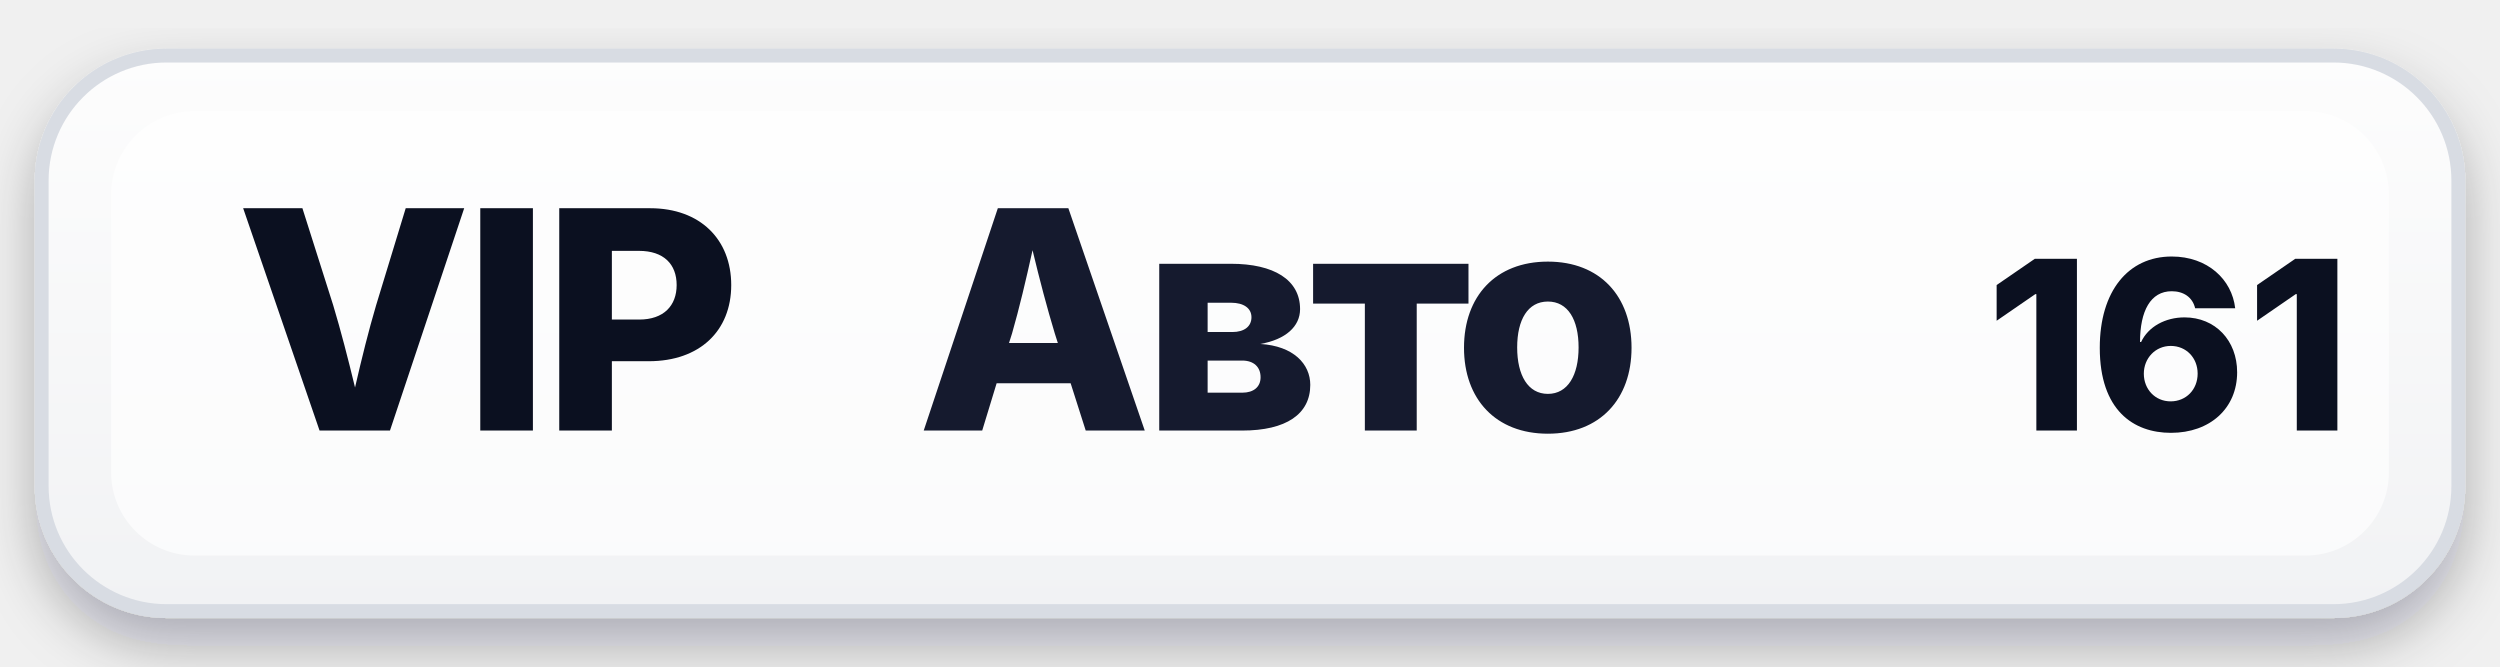
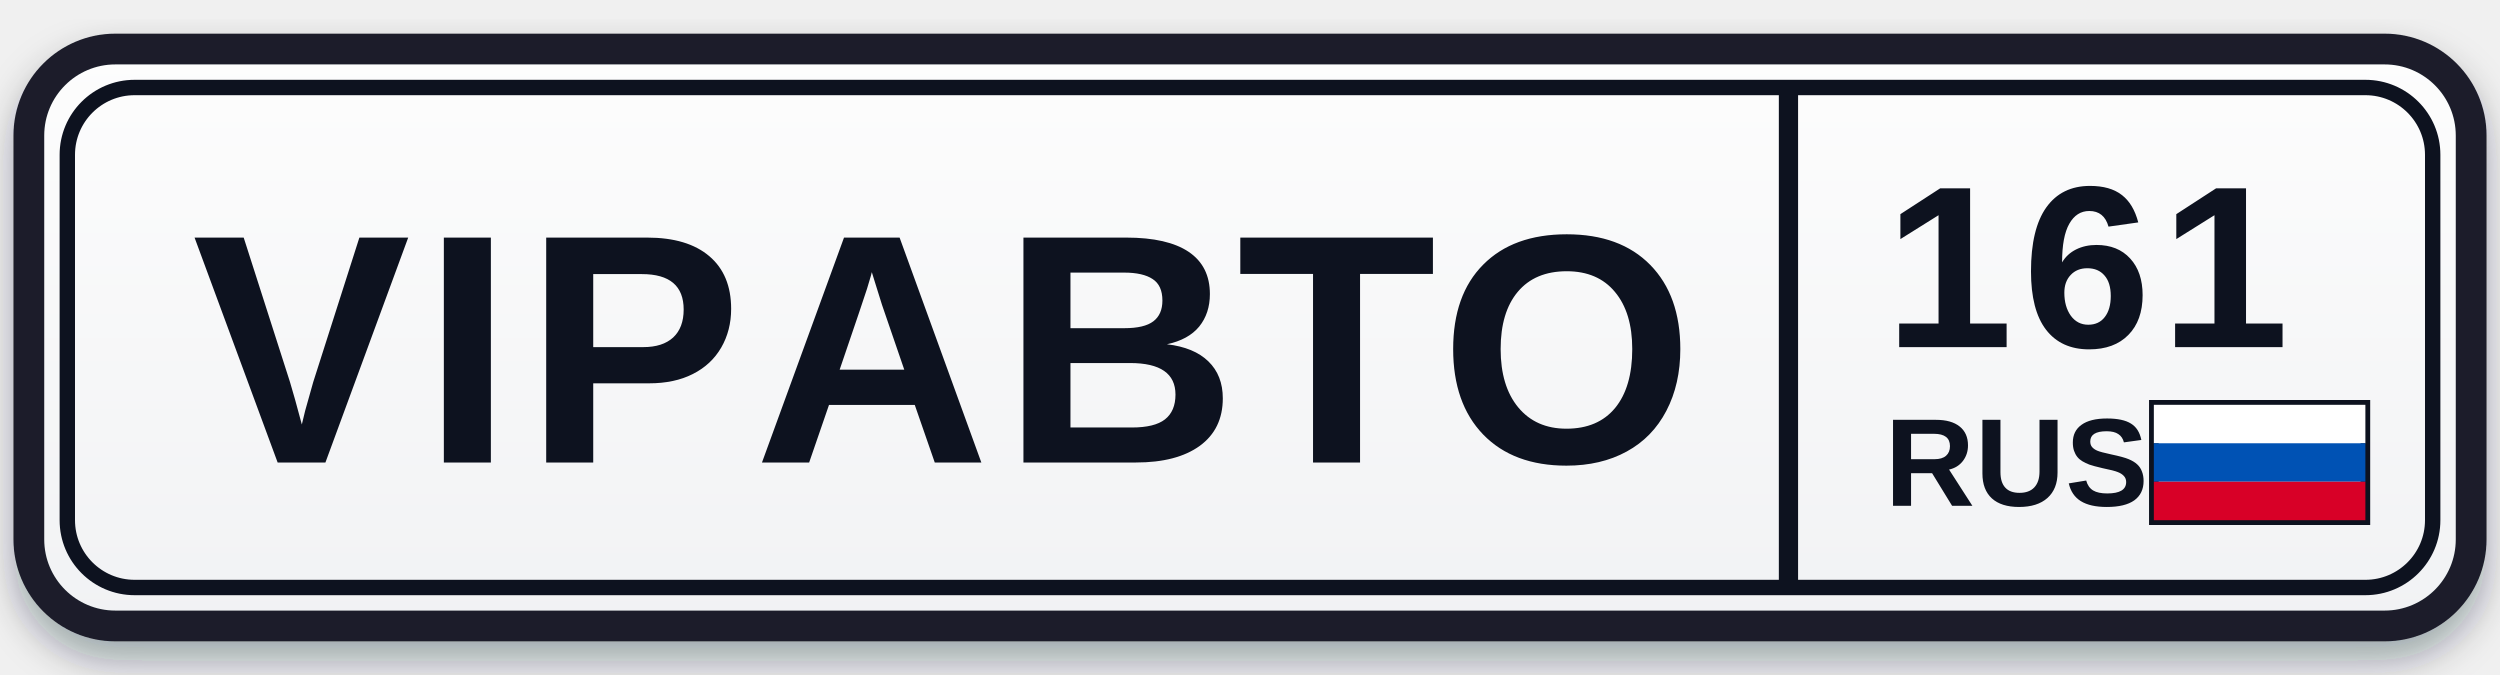
- <svg xmlns="http://www.w3.org/2000/svg" width="360" height="96" viewBox="0 0 360 96" role="img" aria-labelledby="title desc">
+ <svg xmlns="http://www.w3.org/2000/svg" width="200" height="54" viewBox="0 0 260 70" class="plate-logo" aria-label="VIPАвто 161">
  <defs>
-     <linearGradient id="plateBg" x1="0" y1="0" x2="0" y2="1">
-       <stop offset="0%" stop-color="#FDFDFD" />
-       <stop offset="100%" stop-color="#F1F2F4" />
+     <linearGradient id="plateBg" x1="0" x2="0" y1="0" y2="1">
+       <stop offset="0%" stop-color="#fdfdfd" />
+       <stop offset="100%" stop-color="#f1f2f4" />
    </linearGradient>
-     <linearGradient id="neonLine" x1="0" y1="0" x2="1" y2="0">
-       <stop offset="0%" stop-color="#CCFF00" />
-       <stop offset="100%" stop-color="#00F0FF" />
-     </linearGradient>
-     <filter id="plateShadow" x="-10%" y="-20%" width="130%" height="150%">
-       <feDropShadow dx="0" dy="4" stdDeviation="4" flood-color="#0B1020" flood-opacity="0.28" />
+     <filter id="shadow" x="-10%" y="-10%" width="120%" height="120%">
+       <feDropShadow dx="0" dy="2" stdDeviation="2" flood-color="#111827" flood-opacity="0.35" />
    </filter>
  </defs>
-   <g filter="url(#plateShadow)">
-     <rect x="6" y="8" width="348" height="80" rx="18" fill="url(#plateBg)" stroke="#D8DCE3" stroke-width="2" />
-     <rect x="16" y="16" width="328" height="64" rx="12" fill="#FFFFFF" opacity="0.65" />
-   </g>
-   <path d="M26 78h308" stroke="url(#neonLine)" stroke-width="3" stroke-linecap="round" />
-   <text x="34" y="62" font-family="Inter, Arial, sans-serif" font-size="44" font-weight="800" fill="#0B1020" letter-spacing="-1.2">VIP</text>
-   <text x="132" y="62" font-family="Inter, Arial, sans-serif" font-size="44" font-weight="800" fill="#151A2E" letter-spacing="-1.4">Авто</text>
-   <text x="286" y="62" font-family="Inter, Arial, sans-serif" font-size="34" font-weight="800" fill="#0B1020">161</text>
+   <rect class="svg-elem-1" x="3" y="5" width="254" height="60" rx="9" fill="url(#plateBg)" stroke="#1a1f2b" stroke-width="3.2" filter="url(#shadow)" />
+   <rect class="svg-elem-2" x="7" y="9" width="246" height="52" rx="7" fill="none" stroke="#0d121f" stroke-width="1.6" />
+   <line class="svg-elem-3" x1="186" y1="9" x2="186" y2="61" stroke="#0d121f" stroke-width="2" />
+   <text class="svg-elem-4" x="20" y="48" fill="#0d121f" font-family="DIN Condensed, 'Segoe UI', Arial" font-weight="700" font-size="34" letter-spacing="1.2">VIPАВТО</text>
+   <text class="svg-elem-5" x="196" y="36" fill="#0d121f" font-family="DIN Condensed, 'Segoe UI', Arial" font-weight="700" font-size="24" letter-spacing="1">161</text>
+   <text class="svg-elem-6" x="196" y="52.5" fill="#0d121f" font-family="DIN Condensed, 'Segoe UI', Arial" font-weight="700" font-size="13">RUS</text>
+   <rect class="svg-elem-7" x="224" y="42" width="22" height="12" fill="#fff" stroke="#0d121f" stroke-width="1" />
+   <rect class="svg-elem-8" x="224" y="42" width="22" height="4" fill="#fff" />
+   <rect class="svg-elem-9" x="224" y="46" width="22" height="4" fill="#0052b4" />
+   <rect class="svg-elem-10" x="224" y="50" width="22" height="4" fill="#d80027" />
</svg>
